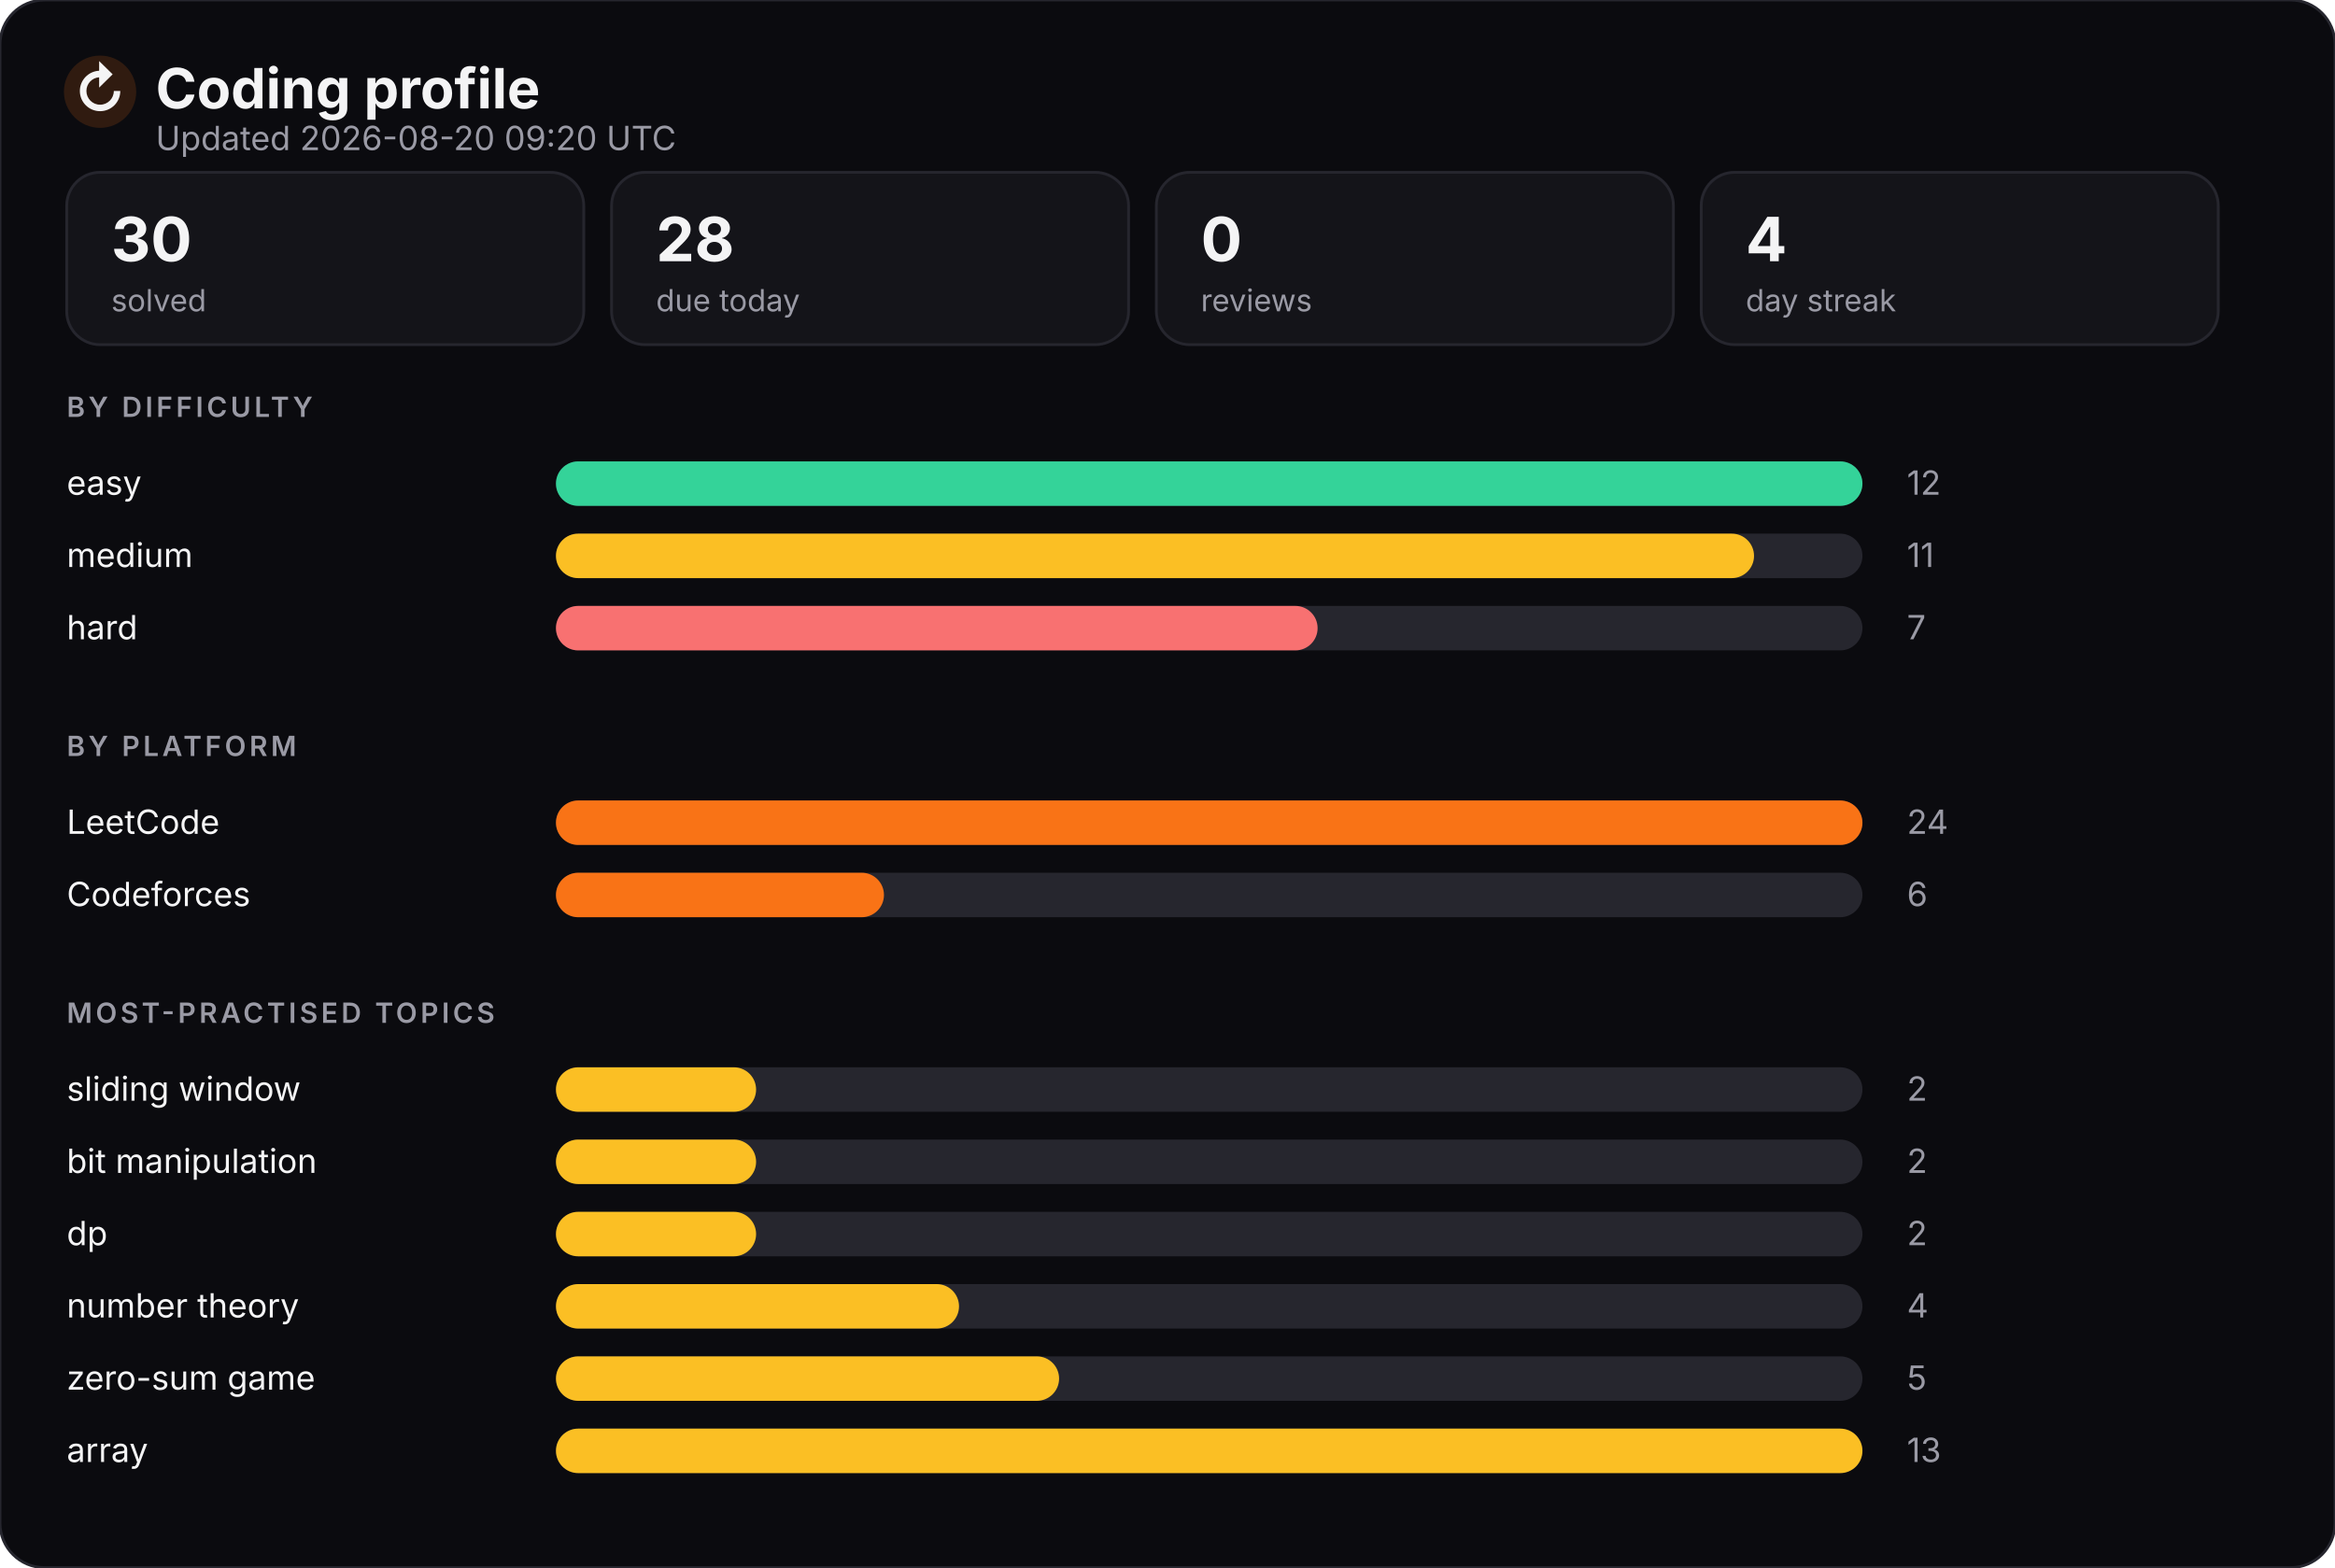
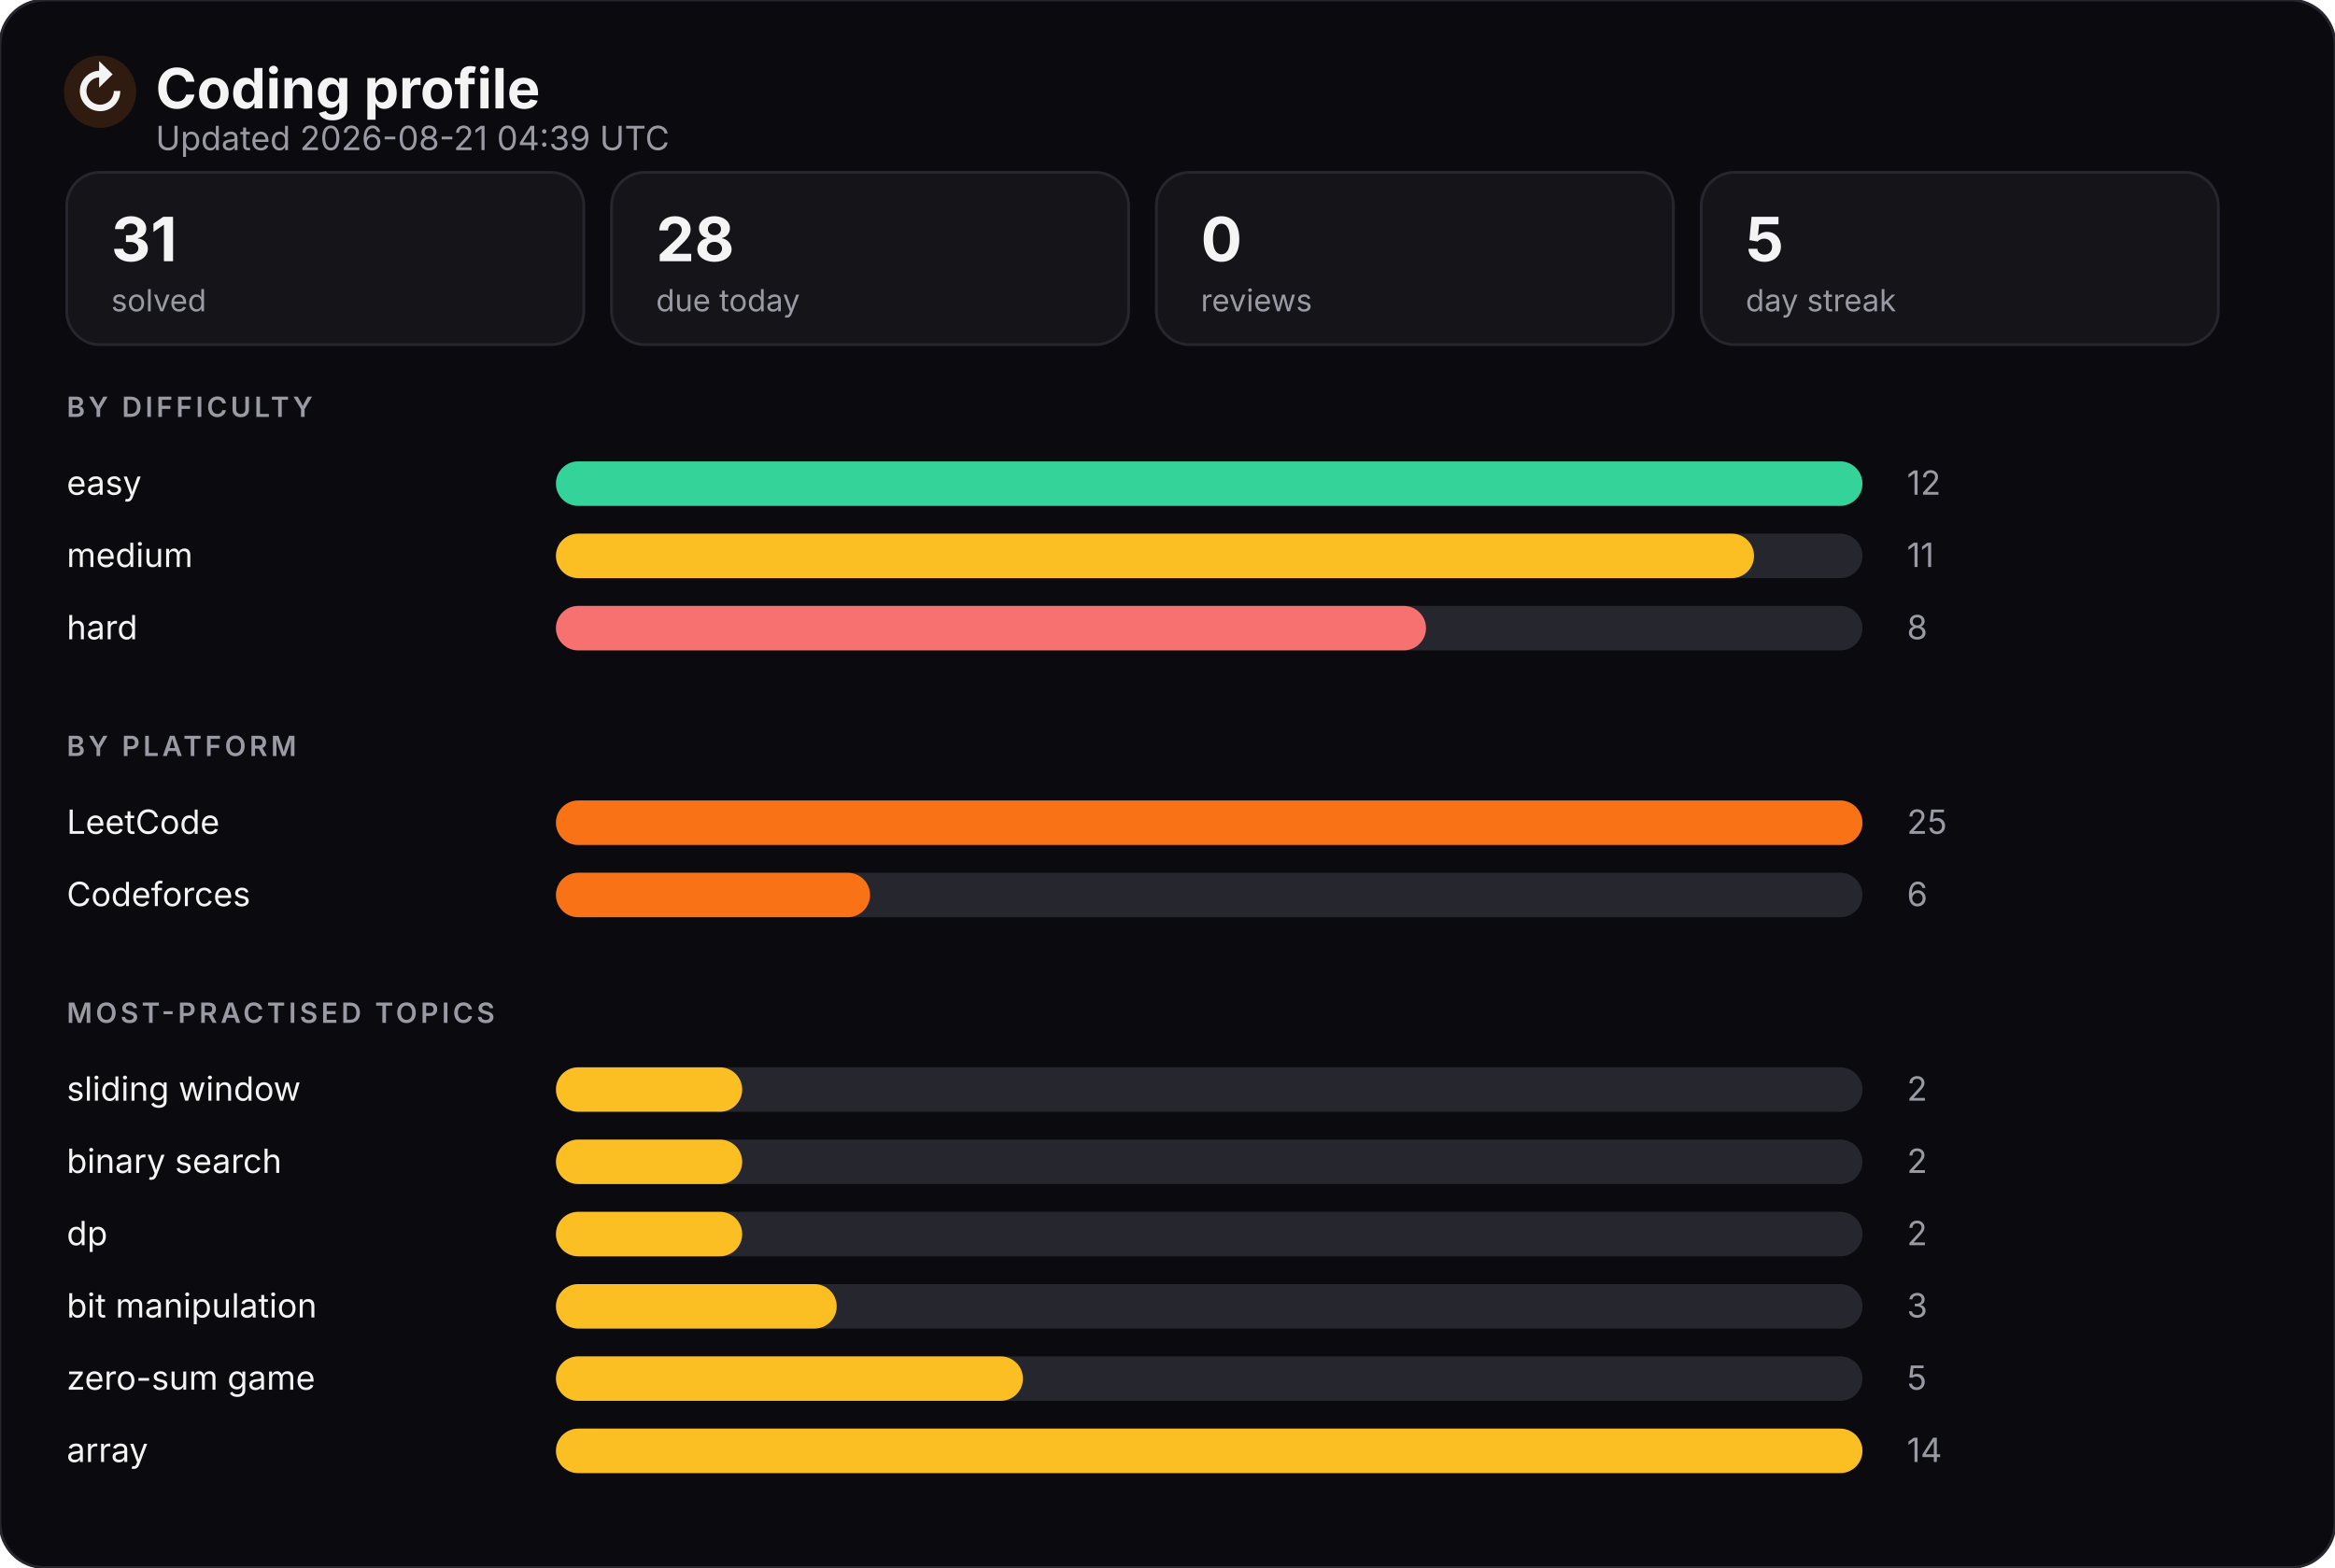
<svg xmlns="http://www.w3.org/2000/svg" width="840" height="564" viewBox="0 0 840 564" role="img" aria-label="Coding profile">
  <style>
    text { font-family: -apple-system, BlinkMacSystemFont, "Segoe UI", Inter, sans-serif; }
    .title { fill: #f4f4f5; font-size: 20px; font-weight: 700; }
    .subtitle { fill: #9a9aa5; font-size: 12px; }
    .section { fill: #9a9aa5; font-size: 10px; letter-spacing: 0.12em; font-weight: 600; }
    .label { fill: #f4f4f5; font-size: 12px; }
    .value { fill: #9a9aa5; font-size: 12px; }
    .tileValue { fill: #f4f4f5; font-size: 22px; font-weight: 700; }
    .tileLabel { fill: #9a9aa5; font-size: 11px; }

    .bar { transform-origin: 200px center; animation: grow 900ms cubic-bezier(.2,.8,.2,1) both; }
    .tile { animation: rise 600ms cubic-bezier(.2,.8,.2,1) both; }
    @keyframes grow { from { transform: scaleX(0); } to { transform: scaleX(1); } }
    @keyframes rise { from { opacity: 0; transform: translateY(6px); } to { opacity: 1; transform: none; } }
    @media (prefers-reduced-motion: reduce) {
      .bar, .tile { animation: none; }
    }
  </style>
  <rect width="840" height="564" rx="16" fill="#0b0b0f" stroke="#26262e" />
  <circle cx="36" cy="33" r="13" fill="#f97316" opacity="0.16" />
  <text x="36" y="40" class="title" fill="#f97316" text-anchor="middle">↻</text>
  <text x="56" y="39" class="title">Coding profile</text>
-   <text x="56" y="54" class="subtitle">Updated 2026-08-20 09:20 UTC</text>
+   <text x="56" y="54" class="subtitle">Updated 2026-08-21 04:39 UTC</text>
  <g class="tile" style="animation-delay:0s">
    <rect x="24" y="62" width="186" height="62" rx="12" fill="#141419" stroke="#26262e" />
-     <text x="40" y="94" class="tileValue">30</text>
+     <text x="40" y="94" class="tileValue">31</text>
    <text x="40" y="112" class="tileLabel">solved</text>
  </g>
  <g class="tile" style="animation-delay:0.06s">
    <rect x="220" y="62" width="186" height="62" rx="12" fill="#141419" stroke="#26262e" />
    <text x="236" y="94" class="tileValue">28</text>
    <text x="236" y="112" class="tileLabel">due today</text>
  </g>
  <g class="tile" style="animation-delay:0.12s">
    <rect x="416" y="62" width="186" height="62" rx="12" fill="#141419" stroke="#26262e" />
    <text x="432" y="94" class="tileValue">0</text>
    <text x="432" y="112" class="tileLabel">reviews</text>
  </g>
  <g class="tile" style="animation-delay:0.18s">
    <rect x="612" y="62" width="186" height="62" rx="12" fill="#141419" stroke="#26262e" />
-     <text x="628" y="94" class="tileValue">4</text>
+     <text x="628" y="94" class="tileValue">5</text>
    <text x="628" y="112" class="tileLabel">day streak</text>
  </g>
  <text x="24" y="150" class="section">BY DIFFICULTY</text>
  <text x="24" y="178" class="label">easy</text>
  <rect x="200" y="166" width="470" height="16" rx="8" fill="#26262e" />
  <rect x="200" y="166" width="470" height="16" rx="8" fill="#34d399" class="bar" style="animation-delay:0s" />
  <text x="686" y="178" class="value">12</text>
  <text x="24" y="204" class="label">medium</text>
  <rect x="200" y="192" width="470" height="16" rx="8" fill="#26262e" />
  <rect x="200" y="192" width="431" height="16" rx="8" fill="#fbbf24" class="bar" style="animation-delay:0.08s" />
  <text x="686" y="204" class="value">11</text>
  <text x="24" y="230" class="label">hard</text>
  <rect x="200" y="218" width="470" height="16" rx="8" fill="#26262e" />
-   <rect x="200" y="218" width="274" height="16" rx="8" fill="#f87171" class="bar" style="animation-delay:0.16s" />
-   <text x="686" y="230" class="value">7</text>
+   <rect x="200" y="218" width="313" height="16" rx="8" fill="#f87171" class="bar" style="animation-delay:0.16s" />
+   <text x="686" y="230" class="value">8</text>
  <text x="24" y="272" class="section">BY PLATFORM</text>
  <text x="24" y="300" class="label">LeetCode</text>
  <rect x="200" y="288" width="470" height="16" rx="8" fill="#26262e" />
  <rect x="200" y="288" width="470" height="16" rx="8" fill="#f97316" class="bar" style="animation-delay:0.24s" />
-   <text x="686" y="300" class="value">24</text>
+   <text x="686" y="300" class="value">25</text>
  <text x="24" y="326" class="label">Codeforces</text>
  <rect x="200" y="314" width="470" height="16" rx="8" fill="#26262e" />
-   <rect x="200" y="314" width="118" height="16" rx="8" fill="#f97316" class="bar" style="animation-delay:0.32s" />
+   <rect x="200" y="314" width="113" height="16" rx="8" fill="#f97316" class="bar" style="animation-delay:0.32s" />
  <text x="686" y="326" class="value">6</text>
  <text x="24" y="368" class="section">MOST-PRACTISED TOPICS</text>
  <text x="24" y="396" class="label">sliding window</text>
  <rect x="200" y="384" width="470" height="16" rx="8" fill="#26262e" />
-   <rect x="200" y="384" width="72" height="16" rx="8" fill="#fbbf24" class="bar" style="animation-delay:0.4s" />
+   <rect x="200" y="384" width="67" height="16" rx="8" fill="#fbbf24" class="bar" style="animation-delay:0.4s" />
  <text x="686" y="396" class="value">2</text>
-   <text x="24" y="422" class="label">bit manipulation</text>
+   <text x="24" y="422" class="label">binary search</text>
  <rect x="200" y="410" width="470" height="16" rx="8" fill="#26262e" />
-   <rect x="200" y="410" width="72" height="16" rx="8" fill="#fbbf24" class="bar" style="animation-delay:0.48s" />
+   <rect x="200" y="410" width="67" height="16" rx="8" fill="#fbbf24" class="bar" style="animation-delay:0.48s" />
  <text x="686" y="422" class="value">2</text>
  <text x="24" y="448" class="label">dp</text>
  <rect x="200" y="436" width="470" height="16" rx="8" fill="#26262e" />
-   <rect x="200" y="436" width="72" height="16" rx="8" fill="#fbbf24" class="bar" style="animation-delay:0.56s" />
+   <rect x="200" y="436" width="67" height="16" rx="8" fill="#fbbf24" class="bar" style="animation-delay:0.56s" />
  <text x="686" y="448" class="value">2</text>
-   <text x="24" y="474" class="label">number theory</text>
+   <text x="24" y="474" class="label">bit manipulation</text>
  <rect x="200" y="462" width="470" height="16" rx="8" fill="#26262e" />
-   <rect x="200" y="462" width="145" height="16" rx="8" fill="#fbbf24" class="bar" style="animation-delay:0.64s" />
-   <text x="686" y="474" class="value">4</text>
+   <rect x="200" y="462" width="101" height="16" rx="8" fill="#fbbf24" class="bar" style="animation-delay:0.64s" />
+   <text x="686" y="474" class="value">3</text>
  <text x="24" y="500" class="label">zero-sum game</text>
  <rect x="200" y="488" width="470" height="16" rx="8" fill="#26262e" />
-   <rect x="200" y="488" width="181" height="16" rx="8" fill="#fbbf24" class="bar" style="animation-delay:0.72s" />
+   <rect x="200" y="488" width="168" height="16" rx="8" fill="#fbbf24" class="bar" style="animation-delay:0.72s" />
  <text x="686" y="500" class="value">5</text>
  <text x="24" y="526" class="label">array</text>
  <rect x="200" y="514" width="470" height="16" rx="8" fill="#26262e" />
  <rect x="200" y="514" width="470" height="16" rx="8" fill="#fbbf24" class="bar" style="animation-delay:0.8s" />
-   <text x="686" y="526" class="value">13</text>
+   <text x="686" y="526" class="value">14</text>
</svg>
